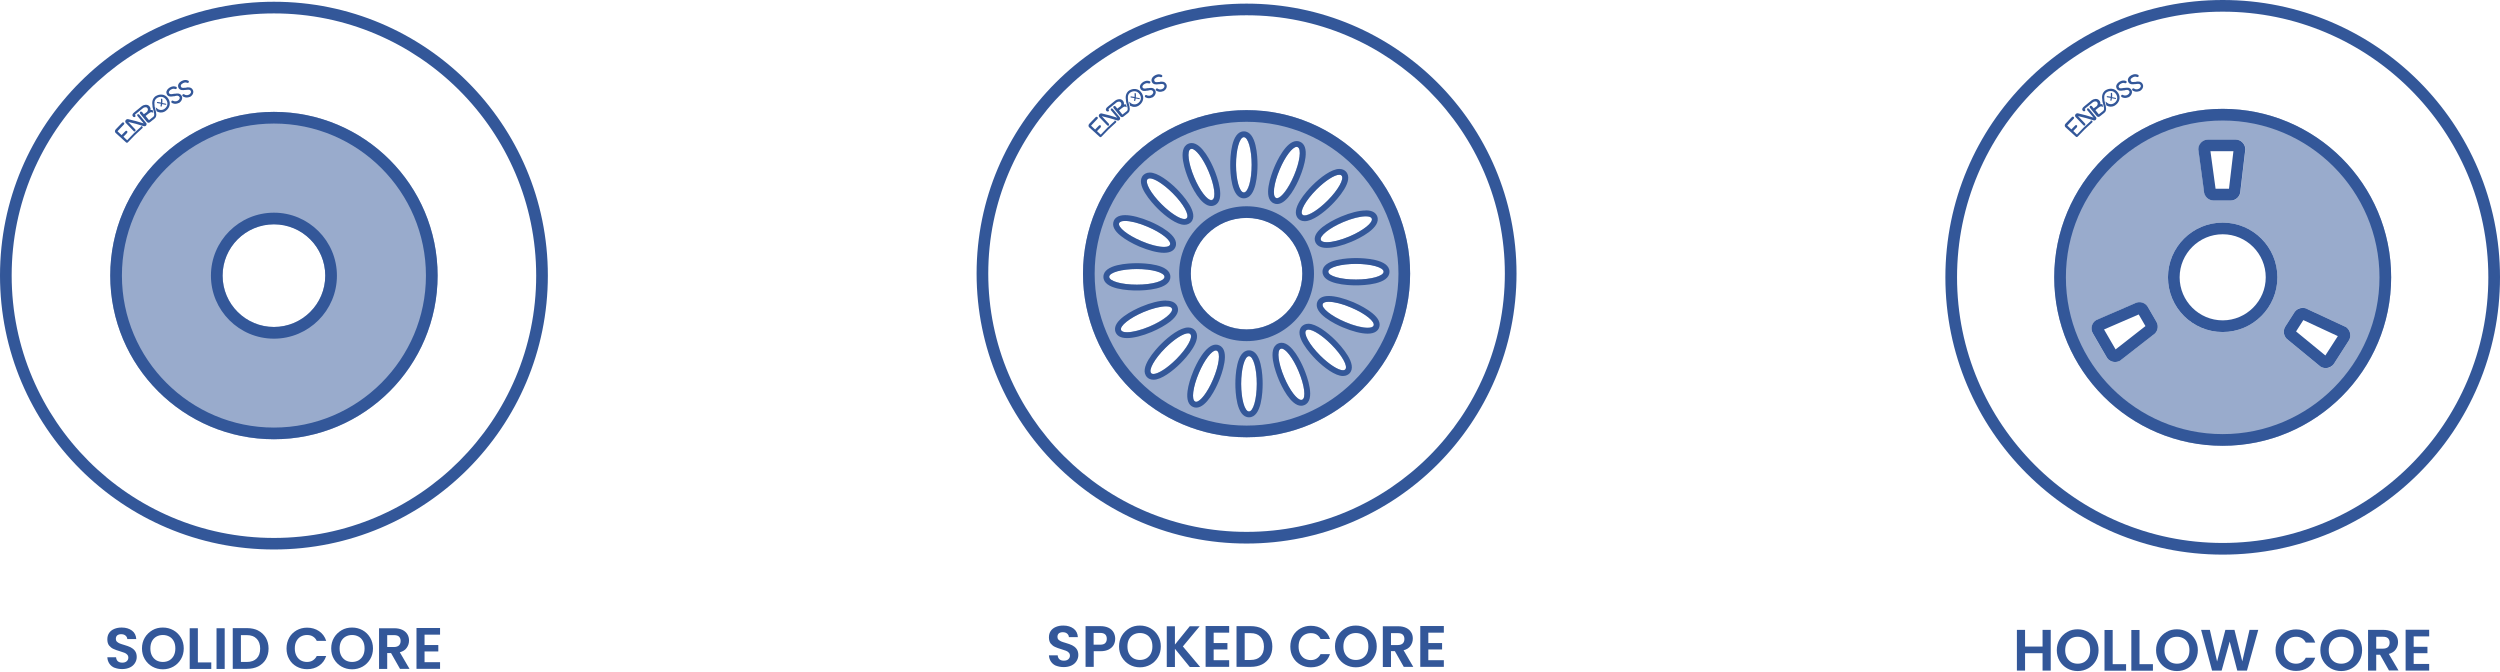
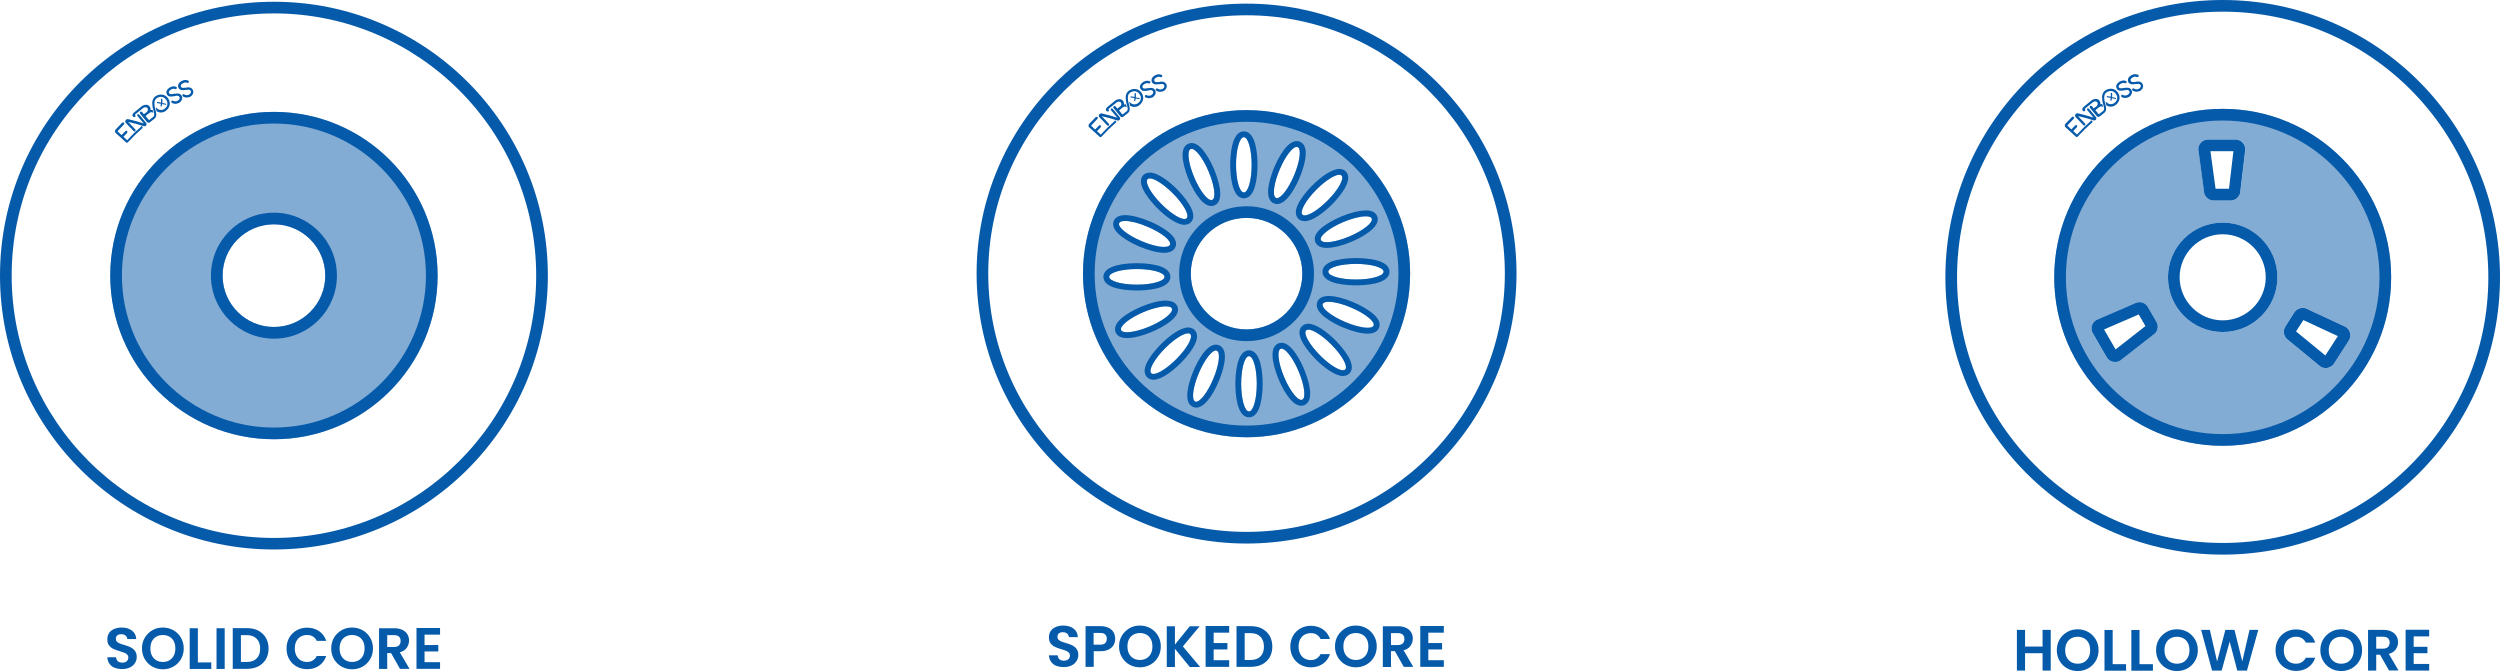
<svg xmlns="http://www.w3.org/2000/svg" viewBox="0 0 214.29 57.52">
  <defs>
-     <style>.d{opacity:.5;}.e{fill:#335799;}</style>
+     <style>.d{opacity:.5;}.e{fill:#065AAA;}</style>
  </defs>
  <g id="a" />
  <g id="b">
    <g id="c">
      <g>
        <g>
          <g>
            <path class="e" d="M106.85,1.31c12.21,0,22.14,9.93,22.14,22.14s-9.93,22.14-22.14,22.14-22.14-9.93-22.14-22.14S94.64,1.31,106.85,1.31m0-1c-12.78,0-23.14,10.36-23.14,23.14s10.36,23.14,23.14,23.14,23.14-10.36,23.14-23.14S119.64,.31,106.85,.31h0Z" />
            <g>
              <path class="e" d="M106.85,10.44c7.18,0,13.02,5.84,13.02,13.02s-5.84,13.02-13.02,13.02-13.02-5.84-13.02-13.02,5.84-13.02,13.02-13.02m0-1c-7.74,0-14.02,6.28-14.02,14.02s6.28,14.02,14.02,14.02,14.02-6.28,14.02-14.02-6.28-14.02-14.02-14.02h0Z" />
              <g class="d">
                <path class="e" d="M106.85,9.44c-7.74,0-14.02,6.28-14.02,14.02s6.28,14.02,14.02,14.02,14.02-6.28,14.02-14.02-6.28-14.02-14.02-14.02Zm10.73,9.29c.14,.34-.72,1.03-1.92,1.54-1.21,.51-2.3,.65-2.44,.31-.14-.34,.72-1.03,1.92-1.54s2.3-.65,2.44-.31Zm-4.74-2.49c.93-.93,1.89-1.46,2.15-1.2s-.28,1.23-1.2,2.15c-.93,.93-1.89,1.46-2.15,1.2-.26-.26,.28-1.22,1.2-2.15Zm-1.21,7.21c0,2.64-2.14,4.78-4.78,4.78s-4.78-2.14-4.78-4.78,2.14-4.78,4.78-4.78,4.78,2.14,4.78,4.78Zm-1.95-8.93c.51-1.21,1.2-2.06,1.54-1.92,.34,.14,.2,1.24-.31,2.44s-1.2,2.06-1.54,1.92c-.34-.14-.2-1.24,.31-2.44Zm-3.07-2.77c.37,0,.67,1.06,.67,2.37s-.3,2.37-.67,2.37-.67-1.06-.67-2.37,.3-2.37,.67-2.37Zm-4.56,1.01c.34-.14,1.03,.72,1.54,1.92s.65,2.3,.31,2.44c-.34,.14-1.03-.72-1.54-1.92-.51-1.21-.65-2.3-.31-2.44Zm-3.69,2.59c.26-.26,1.22,.28,2.15,1.2s1.46,1.89,1.2,2.15-1.22-.28-2.15-1.2-1.46-1.89-1.2-2.15Zm-2.44,3.77c.14-.34,1.24-.2,2.44,.31,1.21,.51,2.06,1.2,1.92,1.54-.14,.34-1.24,.2-2.44-.31-1.21-.51-2.06-1.2-1.92-1.54Zm-.85,4.61c0-.37,1.06-.67,2.37-.67s2.37,.3,2.37,.67-1.06,.67-2.37,.67-2.37-.3-2.37-.67Zm1.01,4.56c-.14-.34,.72-1.03,1.92-1.54,1.21-.51,2.3-.65,2.44-.31s-.72,1.03-1.92,1.54c-1.21,.51-2.3,.65-2.44,.31Zm4.74,2.49c-.93,.93-1.89,1.46-2.15,1.2s.28-1.23,1.2-2.15,1.89-1.46,2.15-1.2-.28,1.22-1.2,2.15Zm3.16,1.72c-.51,1.21-1.2,2.06-1.54,1.92-.34-.14-.2-1.24,.31-2.44s1.2-2.06,1.54-1.92c.34,.14,.2,1.24-.31,2.44Zm3.07,2.77c-.37,0-.67-1.06-.67-2.37s.3-2.37,.67-2.37,.67,1.06,.67,2.37-.3,2.37-.67,2.37Zm4.56-1.01c-.34,.14-1.03-.72-1.54-1.92-.51-1.21-.65-2.3-.3-2.44,.34-.14,1.03,.72,1.54,1.92,.51,1.21,.65,2.3,.31,2.44Zm3.69-2.59c-.26,.26-1.23-.28-2.15-1.2-.93-.93-1.46-1.89-1.2-2.15s1.23,.28,2.15,1.2c.93,.93,1.46,1.89,1.2,2.15Zm2.44-3.77c-.14,.34-1.24,.2-2.44-.31s-2.06-1.2-1.92-1.54c.14-.34,1.24-.2,2.44,.31s2.06,1.2,1.92,1.54Zm-1.52-3.94c-1.31,0-2.37-.3-2.37-.67s1.06-.67,2.37-.67,2.37,.3,2.37,.67-1.06,.67-2.37,.67Z" />
              </g>
              <path class="e" d="M106.85,18.68c2.64,0,4.78,2.14,4.78,4.78s-2.14,4.78-4.78,4.78-4.78-2.14-4.78-4.78,2.14-4.78,4.78-4.78m0-1c-3.19,0-5.78,2.59-5.78,5.78s2.59,5.78,5.78,5.78,5.78-2.59,5.78-5.78-2.59-5.78-5.78-5.78h0Z" />
              <g>
                <path class="e" d="M106.62,11.76c.37,0,.67,1.06,.67,2.37s-.3,2.37-.67,2.37-.67-1.06-.67-2.37,.3-2.37,.67-2.37m0-.5c-1.09,0-1.17,2.2-1.17,2.87s.08,2.87,1.17,2.87,1.17-2.2,1.17-2.87-.08-2.87-1.17-2.87h0Z" />
                <path class="e" d="M97.45,23.06c1.31,0,2.37,.3,2.37,.67s-1.06,.67-2.37,.67-2.37-.3-2.37-.67,1.06-.67,2.37-.67m0-.5c-.67,0-2.87,.08-2.87,1.17s2.2,1.17,2.87,1.17,2.87-.08,2.87-1.17-2.2-1.17-2.87-1.17h0Z" />
                <path class="e" d="M116.23,22.62c1.31,0,2.37,.3,2.37,.67s-1.06,.67-2.37,.67-2.37-.3-2.37-.67,1.06-.67,2.37-.67m0-.5c-.67,0-2.87,.08-2.87,1.17s2.2,1.17,2.87,1.17,2.87-.08,2.87-1.17-2.2-1.17-2.87-1.17h0Z" />
                <path class="e" d="M107.06,30.53c.37,0,.67,1.06,.67,2.37s-.3,2.37-.67,2.37-.67-1.06-.67-2.37,.3-2.37,.67-2.37m0-.5c-1.09,0-1.17,2.2-1.17,2.87s.08,2.87,1.17,2.87,1.17-2.2,1.17-2.87-.08-2.87-1.17-2.87h0Z" />
                <path class="e" d="M109.85,29.88c.36,0,.99,.82,1.46,1.94,.51,1.21,.65,2.3,.31,2.44-.03,.01-.05,.02-.08,.02-.36,0-.99-.82-1.46-1.94-.51-1.21-.65-2.3-.31-2.44,.03-.01,.05-.02,.08-.02m0-.5c-.1,0-.19,.02-.28,.06-1,.42-.22,2.48,.04,3.1,.22,.53,1.02,2.24,1.92,2.24,.1,0,.19-.02,.28-.06,1-.42,.22-2.48-.04-3.1-.22-.53-1.02-2.24-1.92-2.24h0Z" />
                <path class="e" d="M117.07,18.54c.27,0,.46,.06,.51,.19,.14,.34-.72,1.03-1.92,1.54-.76,.32-1.47,.49-1.93,.49-.27,0-.46-.06-.51-.19-.14-.34,.72-1.03,1.92-1.54,.76-.32,1.47-.49,1.93-.49m0-.5c-.55,0-1.33,.19-2.13,.53-.62,.26-1.19,.59-1.59,.9-.57,.46-.77,.89-.6,1.29,.1,.22,.34,.49,.97,.49,.55,0,1.33-.19,2.13-.53,.62-.26,2.61-1.2,2.19-2.2-.1-.23-.34-.49-.97-.49h0Z" />
                <path class="e" d="M99.95,26.26c.27,0,.46,.06,.51,.19,.14,.34-.72,1.03-1.92,1.54-.76,.32-1.47,.49-1.93,.49-.27,0-.46-.06-.51-.19-.14-.34,.72-1.03,1.92-1.54,.76-.32,1.47-.49,1.93-.49m0-.5c-.55,0-1.33,.19-2.13,.53-.62,.26-2.61,1.2-2.19,2.2,.1,.23,.34,.49,.97,.49,.55,0,1.33-.19,2.13-.53,.62-.26,1.19-.59,1.59-.9,.57-.46,.77-.89,.6-1.29-.1-.22-.34-.49-.97-.49h0Z" />
                <path class="e" d="M102.14,12.76c.36,0,.99,.82,1.46,1.94,.51,1.21,.65,2.3,.31,2.44-.03,.01-.05,.02-.08,.02-.36,0-.99-.82-1.46-1.94-.51-1.21-.65-2.3-.31-2.44,.03-.01,.05-.02,.08-.02m0-.5c-.1,0-.19,.02-.28,.06-1,.42-.22,2.48,.04,3.1,.22,.53,1.02,2.24,1.92,2.24,.1,0,.19-.02,.28-.06,1-.42,.22-2.48-.04-3.1-.22-.53-1.02-2.24-1.92-2.24h0Z" />
                <path class="e" d="M113.89,25.87c.46,0,1.18,.17,1.93,.5,1.21,.51,2.06,1.2,1.92,1.54-.05,.13-.24,.19-.51,.19-.46,0-1.18-.17-1.93-.5-1.21-.51-2.06-1.2-1.92-1.54,.05-.13,.24-.19,.51-.19m0-.5c-.63,0-.88,.27-.97,.49-.42,1,1.56,1.94,2.18,2.2,.8,.34,1.58,.54,2.13,.54,.63,0,.88-.27,.97-.49,.17-.4-.03-.84-.6-1.29-.4-.32-.96-.64-1.58-.91-.8-.34-1.58-.54-2.13-.54h0Z" />
                <path class="e" d="M111.15,12.59s.06,0,.08,.02c.34,.14,.2,1.24-.31,2.44-.47,1.12-1.1,1.94-1.46,1.94-.03,0-.06,0-.08-.02-.34-.14-.2-1.24,.31-2.44,.47-1.12,1.1-1.94,1.46-1.94m0-.5c-.9,0-1.7,1.71-1.92,2.24-.26,.62-1.04,2.68-.04,3.1,.09,.04,.18,.06,.28,.06,.9,0,1.7-1.71,1.92-2.24,.26-.62,.45-1.25,.51-1.75,.09-.72-.07-1.18-.47-1.35-.09-.04-.18-.06-.28-.06h0Z" />
                <path class="e" d="M104.22,30.04s.06,0,.08,.02c.34,.14,.2,1.24-.31,2.44-.47,1.12-1.1,1.94-1.46,1.94-.03,0-.06,0-.08-.02-.34-.14-.2-1.24,.31-2.44,.47-1.12,1.1-1.94,1.46-1.94m0-.5c-.9,0-1.7,1.71-1.92,2.24-.26,.62-.45,1.25-.51,1.75-.09,.72,.07,1.18,.47,1.35,.09,.04,.18,.06,.28,.06,.9,0,1.7-1.71,1.92-2.24,.26-.62,1.04-2.68,.04-3.1-.09-.04-.18-.06-.28-.06h0Z" />
                <path class="e" d="M114.8,14.98c.08,0,.15,.02,.19,.07,.26,.26-.28,1.23-1.2,2.15-.77,.77-1.56,1.27-1.96,1.27-.08,0-.15-.02-.19-.07-.26-.26,.28-1.23,1.2-2.15,.77-.77,1.56-1.27,1.96-1.27m0-.5c-.66,0-1.63,.73-2.31,1.41-.48,.48-1.97,2.09-1.2,2.86,.1,.1,.27,.21,.55,.21,.66,0,1.63-.73,2.31-1.41,.48-.48,1.97-2.09,1.2-2.86-.1-.1-.27-.21-.55-.21h0Z" />
                <path class="e" d="M98.56,15.29c.4,0,1.19,.5,1.96,1.27,.93,.93,1.46,1.89,1.2,2.15-.04,.04-.11,.07-.19,.07-.4,0-1.19-.5-1.96-1.27-.93-.93-1.46-1.89-1.2-2.15,.04-.04,.11-.07,.19-.07m0-.5c-.28,0-.45,.12-.55,.21-.77,.77,.73,2.38,1.2,2.86,.68,.68,1.65,1.41,2.31,1.41,.28,0,.45-.12,.55-.21,.77-.77-.73-2.38-1.2-2.86-.68-.68-1.65-1.41-2.31-1.41h0Z" />
                <path class="e" d="M112.15,28.25c.4,0,1.19,.5,1.96,1.27,.93,.93,1.46,1.89,1.2,2.15-.04,.04-.11,.07-.19,.07-.4,0-1.19-.5-1.96-1.27-.93-.93-1.46-1.89-1.2-2.15,.04-.04,.11-.07,.19-.07m0-.5c-.28,0-.45,.12-.55,.21-.77,.77,.73,2.38,1.2,2.86,.68,.68,1.65,1.41,2.31,1.41,.28,0,.45-.12,.55-.21,.77-.77-.73-2.38-1.2-2.86-.68-.68-1.65-1.41-2.31-1.41h0Z" />
                <path class="e" d="M101.84,28.57c.08,0,.15,.02,.19,.07,.26,.26-.28,1.23-1.2,2.15-.77,.77-1.56,1.27-1.96,1.27-.08,0-.15-.02-.19-.07-.26-.26,.28-1.23,1.2-2.15,.77-.77,1.56-1.27,1.96-1.27m0-.5c-.66,0-1.63,.73-2.31,1.41-.48,.48-1.97,2.09-1.2,2.86,.1,.1,.27,.21,.55,.21,.66,0,1.63-.73,2.31-1.41,.48-.48,1.97-2.09,1.2-2.86-.1-.1-.27-.21-.55-.21h0Z" />
                <path class="e" d="M96.44,18.94c.46,0,1.18,.17,1.93,.5,1.21,.51,2.06,1.2,1.92,1.54-.05,.13-.24,.19-.51,.19-.46,0-1.18-.17-1.93-.5-1.21-.51-2.06-1.2-1.92-1.54,.05-.13,.24-.19,.51-.19m0-.5c-.63,0-.88,.27-.97,.49-.17,.4,.03,.84,.6,1.29,.4,.32,.96,.64,1.58,.91,.8,.34,1.58,.54,2.13,.54,.63,0,.88-.27,.97-.49,.42-1-1.56-1.94-2.18-2.2-.8-.34-1.58-.54-2.13-.54h0Z" />
              </g>
            </g>
          </g>
          <g>
            <path class="e" d="M90.55,57.08c-.2-.08-.35-.2-.46-.36-.11-.16-.17-.34-.18-.55h.75c.01,.14,.06,.26,.15,.34,.09,.08,.22,.12,.38,.12s.29-.04,.38-.12c.09-.08,.14-.18,.14-.31,0-.1-.03-.19-.1-.26-.06-.07-.14-.12-.24-.16-.1-.04-.23-.08-.39-.13-.23-.07-.41-.13-.55-.2-.14-.06-.26-.16-.37-.29-.1-.13-.15-.31-.15-.53,0-.21,.05-.39,.15-.54s.25-.27,.44-.35c.19-.08,.4-.12,.64-.12,.36,0,.65,.09,.88,.26,.23,.17,.35,.42,.37,.73h-.77c0-.12-.06-.22-.15-.3-.09-.08-.22-.12-.38-.12-.14,0-.25,.04-.33,.1-.08,.07-.12,.17-.12,.31,0,.09,.03,.17,.09,.23s.14,.11,.23,.15c.09,.04,.22,.08,.39,.13,.23,.07,.41,.13,.55,.2,.14,.07,.27,.17,.37,.3,.1,.13,.16,.31,.16,.53,0,.19-.05,.36-.15,.52s-.24,.29-.43,.38c-.19,.09-.41,.14-.67,.14-.24,0-.46-.04-.66-.12Z" />
            <path class="e" d="M95.46,55.28c-.09,.16-.23,.29-.42,.39-.19,.1-.43,.15-.71,.15h-.58v1.34h-.7v-3.49h1.28c.27,0,.5,.05,.69,.14,.19,.09,.33,.22,.43,.39,.09,.16,.14,.35,.14,.55,0,.19-.04,.36-.13,.53Zm-.73-.15c.09-.09,.14-.21,.14-.37,0-.34-.19-.51-.57-.51h-.56v1.01h.56c.19,0,.34-.04,.43-.13Z" />
            <path class="e" d="M96.81,56.97c-.27-.15-.49-.37-.65-.64-.16-.27-.24-.58-.24-.92s.08-.65,.24-.92,.38-.48,.65-.64,.57-.23,.9-.23,.63,.08,.9,.23c.27,.15,.49,.37,.65,.64,.16,.27,.24,.58,.24,.92s-.08,.65-.24,.92c-.16,.27-.37,.48-.65,.64-.27,.15-.57,.23-.9,.23s-.63-.08-.9-.23Zm1.46-.54c.16-.1,.29-.23,.38-.41,.09-.18,.13-.38,.13-.61s-.04-.44-.13-.61c-.09-.17-.21-.31-.38-.4-.16-.09-.35-.14-.56-.14s-.4,.05-.56,.14c-.16,.09-.29,.23-.38,.4-.09,.18-.13,.38-.13,.61s.04,.44,.13,.61c.09,.18,.22,.31,.38,.41,.16,.09,.35,.14,.56,.14s.4-.05,.56-.14Z" />
            <path class="e" d="M101.98,57.17l-1.27-1.56v1.56h-.7v-3.49h.7v1.57l1.27-1.57h.85l-1.44,1.73,1.48,1.76h-.89Z" />
            <path class="e" d="M104.03,54.24v.88h1.18v.55h-1.18v.92h1.33v.57h-2.02v-3.5h2.02v.57h-1.33Z" />
            <path class="e" d="M108.18,53.89c.28,.14,.49,.35,.65,.61,.15,.27,.23,.57,.23,.92s-.08,.66-.23,.92c-.15,.26-.37,.46-.65,.61-.28,.14-.6,.21-.97,.21h-1.22v-3.49h1.22c.37,0,.69,.07,.97,.21Zm-.14,2.38c.2-.2,.3-.48,.3-.84s-.1-.65-.3-.85c-.2-.21-.48-.31-.85-.31h-.5v2.3h.5c.37,0,.65-.1,.85-.3Z" />
            <path class="e" d="M110.83,54.5c.15-.27,.37-.48,.63-.63,.27-.15,.57-.23,.9-.23,.39,0,.73,.1,1.03,.3,.29,.2,.5,.48,.61,.83h-.81c-.08-.17-.19-.29-.34-.38s-.31-.12-.5-.12c-.2,0-.38,.05-.54,.14s-.28,.23-.37,.4c-.09,.17-.13,.38-.13,.61s.04,.43,.13,.61,.21,.31,.37,.41c.16,.09,.34,.14,.54,.14,.19,0,.36-.04,.5-.13s.26-.21,.34-.38h.81c-.12,.36-.32,.63-.61,.83-.29,.2-.63,.3-1.03,.3-.33,0-.63-.08-.9-.23-.27-.15-.48-.36-.63-.63-.16-.27-.23-.58-.23-.92s.08-.65,.23-.92Z" />
            <path class="e" d="M115.32,56.97c-.27-.15-.49-.37-.65-.64-.16-.27-.24-.58-.24-.92s.08-.65,.24-.92,.38-.48,.65-.64,.57-.23,.9-.23,.63,.08,.9,.23c.27,.15,.49,.37,.65,.64,.16,.27,.24,.58,.24,.92s-.08,.65-.24,.92c-.16,.27-.37,.48-.65,.64-.27,.15-.57,.23-.9,.23s-.63-.08-.9-.23Zm1.46-.54c.16-.1,.29-.23,.38-.41,.09-.18,.13-.38,.13-.61s-.04-.44-.13-.61c-.09-.17-.21-.31-.38-.4-.16-.09-.35-.14-.56-.14s-.4,.05-.56,.14c-.16,.09-.29,.23-.38,.4-.09,.18-.13,.38-.13,.61s.04,.44,.13,.61c.09,.18,.22,.31,.38,.41,.16,.09,.35,.14,.56,.14s.4-.05,.56-.14Z" />
            <path class="e" d="M120.33,57.17l-.77-1.36h-.33v1.36h-.7v-3.49h1.31c.27,0,.5,.05,.69,.14,.19,.09,.33,.22,.43,.38,.1,.16,.14,.34,.14,.54,0,.23-.07,.44-.2,.62-.13,.19-.33,.31-.59,.38l.83,1.42h-.81Zm-1.1-1.88h.58c.19,0,.33-.05,.43-.14,.09-.09,.14-.22,.14-.38s-.05-.28-.14-.37c-.09-.09-.24-.13-.43-.13h-.58v1.03Z" />
            <path class="e" d="M122.43,54.24v.88h1.18v.55h-1.18v.92h1.33v.57h-2.02v-3.5h2.02v.57h-1.33Z" />
          </g>
        </g>
        <g>
          <g>
            <g class="d">
              <path class="e" d="M23.48,9.59c-7.75,0-14.03,6.28-14.03,14.03s6.28,14.03,14.03,14.03,14.03-6.28,14.03-14.03-6.28-14.03-14.03-14.03Zm0,18.43c-2.43,0-4.4-1.97-4.4-4.4s1.97-4.4,4.4-4.4,4.4,1.97,4.4,4.4-1.97,4.4-4.4,4.4Z" />
            </g>
            <path class="e" d="M23.48,1.15c12.39,0,22.48,10.08,22.48,22.48s-10.08,22.48-22.48,22.48S1,36.02,1,23.62,11.08,1.15,23.48,1.15m0-1C10.51,.15,0,10.66,0,23.62s10.51,23.48,23.48,23.48,23.48-10.51,23.48-23.48S36.45,.15,23.48,.15h0Z" />
            <path class="e" d="M23.48,10.59c7.19,0,13.03,5.85,13.03,13.03s-5.85,13.03-13.03,13.03-13.03-5.85-13.03-13.03,5.85-13.03,13.03-13.03m0-1c-7.75,0-14.03,6.28-14.03,14.03s6.28,14.03,14.03,14.03,14.03-6.28,14.03-14.03-6.28-14.03-14.03-14.03h0Z" />
            <path class="e" d="M23.48,19.23c2.43,0,4.4,1.97,4.4,4.4s-1.97,4.4-4.4,4.4-4.4-1.97-4.4-4.4,1.97-4.4,4.4-4.4m0-1c-2.98,0-5.4,2.42-5.4,5.4s2.42,5.4,5.4,5.4,5.4-2.42,5.4-5.4-2.42-5.4-5.4-5.4h0Z" />
          </g>
          <g>
            <path class="e" d="M9.84,57.25c-.2-.08-.35-.2-.46-.36-.11-.16-.17-.34-.18-.55h.75c.01,.14,.06,.26,.15,.34,.09,.08,.22,.12,.38,.12s.29-.04,.38-.12c.09-.08,.14-.18,.14-.31,0-.1-.03-.19-.1-.26-.06-.07-.14-.12-.24-.16-.1-.04-.23-.08-.39-.13-.23-.07-.41-.13-.55-.2-.14-.06-.26-.16-.37-.29-.1-.13-.15-.31-.15-.53,0-.21,.05-.39,.15-.54s.25-.27,.44-.35c.19-.08,.4-.12,.64-.12,.36,0,.65,.09,.88,.26,.23,.17,.35,.42,.37,.73h-.77c0-.12-.06-.22-.15-.3-.09-.08-.22-.12-.38-.12-.14,0-.25,.04-.33,.1-.08,.07-.12,.17-.12,.31,0,.09,.03,.17,.09,.23s.14,.11,.23,.15c.09,.04,.22,.08,.39,.13,.23,.07,.41,.13,.55,.2,.14,.07,.27,.17,.37,.3,.1,.13,.16,.31,.16,.53,0,.19-.05,.36-.15,.52s-.24,.29-.43,.38c-.19,.09-.41,.14-.67,.14-.24,0-.46-.04-.66-.12Z" />
            <path class="e" d="M13.06,57.14c-.27-.15-.49-.37-.65-.64-.16-.27-.24-.58-.24-.92s.08-.65,.24-.92,.38-.48,.65-.64,.57-.23,.9-.23,.63,.08,.9,.23c.27,.15,.49,.37,.65,.64,.16,.27,.24,.58,.24,.92s-.08,.65-.24,.92c-.16,.27-.37,.48-.65,.64-.27,.15-.57,.23-.9,.23s-.63-.08-.9-.23Zm1.46-.54c.16-.1,.29-.23,.38-.41,.09-.18,.13-.38,.13-.61s-.04-.44-.13-.61c-.09-.17-.21-.31-.38-.4-.16-.09-.35-.14-.56-.14s-.4,.05-.56,.14c-.16,.09-.29,.23-.38,.4-.09,.18-.13,.38-.13,.61s.04,.44,.13,.61c.09,.18,.22,.31,.38,.41,.16,.09,.35,.14,.56,.14s.4-.05,.56-.14Z" />
            <path class="e" d="M16.96,56.78h1.15v.56h-1.85v-3.49h.7v2.93Z" />
            <path class="e" d="M19.26,53.85v3.49h-.7v-3.49h.7Z" />
            <path class="e" d="M22.14,54.06c.28,.14,.49,.35,.65,.61,.15,.27,.23,.57,.23,.92s-.08,.66-.23,.92c-.15,.26-.37,.46-.65,.61-.28,.14-.6,.21-.97,.21h-1.22v-3.49h1.22c.37,0,.69,.07,.97,.21Zm-.14,2.38c.2-.2,.3-.48,.3-.84s-.1-.65-.3-.85c-.2-.21-.48-.31-.85-.31h-.5v2.3h.5c.37,0,.65-.1,.85-.3Z" />
            <path class="e" d="M24.79,54.66c.15-.27,.37-.48,.63-.63,.27-.15,.57-.23,.9-.23,.39,0,.73,.1,1.03,.3,.29,.2,.5,.48,.61,.83h-.81c-.08-.17-.19-.29-.34-.38s-.31-.12-.5-.12c-.2,0-.38,.05-.54,.14s-.28,.23-.37,.4c-.09,.17-.13,.38-.13,.61s.04,.43,.13,.61,.21,.31,.37,.41c.16,.09,.34,.14,.54,.14,.19,0,.36-.04,.5-.13s.26-.21,.34-.38h.81c-.12,.36-.32,.63-.61,.83-.29,.2-.63,.3-1.03,.3-.33,0-.63-.08-.9-.23-.27-.15-.48-.36-.63-.63-.16-.27-.23-.58-.23-.92s.08-.65,.23-.92Z" />
            <path class="e" d="M29.28,57.14c-.27-.15-.49-.37-.65-.64-.16-.27-.24-.58-.24-.92s.08-.65,.24-.92,.38-.48,.65-.64,.57-.23,.9-.23,.63,.08,.9,.23c.27,.15,.49,.37,.65,.64,.16,.27,.24,.58,.24,.92s-.08,.65-.24,.92c-.16,.27-.37,.48-.65,.64-.27,.15-.57,.23-.9,.23s-.63-.08-.9-.23Zm1.46-.54c.16-.1,.29-.23,.38-.41,.09-.18,.13-.38,.13-.61s-.04-.44-.13-.61c-.09-.17-.21-.31-.38-.4-.16-.09-.35-.14-.56-.14s-.4,.05-.56,.14c-.16,.09-.29,.23-.38,.4-.09,.18-.13,.38-.13,.61s.04,.44,.13,.61c.09,.18,.22,.31,.38,.41,.16,.09,.35,.14,.56,.14s.4-.05,.56-.14Z" />
            <path class="e" d="M34.29,57.34l-.77-1.36h-.33v1.36h-.7v-3.49h1.31c.27,0,.5,.05,.69,.14,.19,.09,.33,.22,.43,.38,.1,.16,.14,.34,.14,.54,0,.23-.07,.44-.2,.62-.13,.19-.33,.31-.59,.38l.83,1.42h-.81Zm-1.1-1.88h.58c.19,0,.33-.05,.43-.14,.09-.09,.14-.22,.14-.38s-.05-.28-.14-.37c-.09-.09-.24-.13-.43-.13h-.58v1.03Z" />
            <path class="e" d="M36.39,54.41v.88h1.18v.55h-1.18v.92h1.33v.57h-2.02v-3.5h2.02v.57h-1.33Z" />
          </g>
        </g>
        <g>
          <g>
            <g class="d">
              <path class="e" d="M190.52,9.33c-7.98,0-14.44,6.47-14.44,14.44s6.47,14.44,14.44,14.44,14.44-6.47,14.44-14.44-6.47-14.44-14.44-14.44Zm-1.25,2.63h2.36c.46,0,.84,.38,.84,.84l-.42,3.55c0,.46-.38,.84-.84,.84h-1.45c-.46,0-.84-.38-.84-.84l-.48-3.55c0-.46,.38-.84,.84-.84Zm-4.74,16.76l-2.82,2.2c-.4,.23-.91,.09-1.14-.3l-1.18-2.04c-.23-.4-.09-.91,.3-1.14l3.28-1.42c.4-.23,.91-.09,1.14,.3l.73,1.26c.23,.4,.09,.91-.3,1.14Zm5.99-.26c-2.59,0-4.69-2.1-4.69-4.69s2.1-4.69,4.69-4.69,4.69,2.1,4.69,4.69-2.1,4.69-4.69,4.69Zm9.54,2.71c-.25,.39-.77,.5-1.16,.25l-2.76-2.27c-.39-.25-.5-.77-.25-1.16l.78-1.22c.25-.39,.77-.5,1.16-.25l3.25,1.51c.39,.25,.5,.77,.25,1.16l-1.27,1.98Z" />
            </g>
            <path class="e" d="M190.52,1c12.56,0,22.77,10.21,22.77,22.77s-10.21,22.77-22.77,22.77-22.77-10.21-22.77-22.77S177.97,1,190.52,1m0-1c-13.13,0-23.77,10.64-23.77,23.77s10.64,23.77,23.77,23.77,23.77-10.64,23.77-23.77S203.65,0,190.52,0h0Z" />
            <path class="e" d="M190.52,10.33c7.41,0,13.44,6.03,13.44,13.44s-6.03,13.44-13.44,13.44-13.44-6.03-13.44-13.44,6.03-13.44,13.44-13.44m0-1c-7.98,0-14.44,6.47-14.44,14.44s6.47,14.44,14.44,14.44,14.44-6.47,14.44-14.44-6.47-14.44-14.44-14.44h0Z" />
            <path class="e" d="M190.52,20.08c2.04,0,3.69,1.66,3.69,3.69s-1.66,3.69-3.69,3.69-3.69-1.66-3.69-3.69,1.66-3.69,3.69-3.69m0-1c-2.59,0-4.69,2.1-4.69,4.69s2.1,4.69,4.69,4.69,4.69-2.1,4.69-4.69-2.1-4.69-4.69-4.69h0Z" />
            <g>
              <path class="e" d="M191.44,12.96l-.38,3.22h-1.15l-.44-3.22h1.97m.19-1h-2.36c-.46,0-.84,.38-.84,.84l.48,3.55c0,.46,.38,.84,.84,.84h1.45c.46,0,.84-.38,.84-.84l.42-3.55c0-.46-.38-.84-.84-.84h0Z" />
              <path class="e" d="M183.32,26.95l.58,1-2.56,2-.99-1.71,2.98-1.29m.06-1.05c-.14,0-.29,.04-.42,.11l-3.28,1.42c-.4,.23-.53,.75-.3,1.14l1.18,2.04c.15,.27,.44,.42,.73,.42,.14,0,.29-.04,.42-.11l2.82-2.2c.4-.23,.53-.75,.3-1.14l-.73-1.26c-.15-.27-.44-.42-.73-.42h0Z" />
              <path class="e" d="M197.44,27.44l2.95,1.37-1.07,1.66-2.51-2.06,.62-.97m-.05-1.05c-.28,0-.55,.14-.71,.38l-.78,1.22c-.25,.39-.13,.91,.25,1.16l2.76,2.27c.14,.09,.3,.13,.45,.13,.28,0,.55-.14,.71-.38l1.27-1.98c.25-.39,.13-.91-.25-1.16l-3.25-1.51c-.14-.09-.3-.13-.45-.13h0Z" />
            </g>
          </g>
          <g>
            <path class="e" d="M175.78,53.99v3.49h-.7v-1.49h-1.5v1.49h-.7v-3.49h.7v1.43h1.5v-1.43h.7Z" />
            <path class="e" d="M177.19,57.29c-.27-.15-.49-.37-.65-.64-.16-.27-.24-.58-.24-.92s.08-.65,.24-.92,.38-.48,.65-.64,.57-.23,.9-.23,.63,.08,.9,.23c.27,.15,.49,.37,.65,.64,.16,.27,.24,.58,.24,.92s-.08,.65-.24,.92c-.16,.27-.37,.48-.65,.64-.27,.15-.57,.23-.9,.23s-.63-.08-.9-.23Zm1.46-.54c.16-.1,.29-.23,.38-.41,.09-.18,.13-.38,.13-.61s-.04-.44-.13-.61c-.09-.17-.21-.31-.38-.4-.16-.09-.35-.14-.56-.14s-.4,.05-.56,.14c-.16,.09-.29,.23-.38,.4-.09,.18-.13,.38-.13,.61s.04,.44,.13,.61c.09,.18,.22,.31,.38,.41,.16,.09,.35,.14,.56,.14s.4-.05,.56-.14Z" />
            <path class="e" d="M181.09,56.93h1.15v.56h-1.85v-3.49h.7v2.93Z" />
            <path class="e" d="M183.39,56.93h1.15v.56h-1.85v-3.49h.7v2.93Z" />
            <path class="e" d="M185.7,57.29c-.27-.15-.49-.37-.65-.64-.16-.27-.24-.58-.24-.92s.08-.65,.24-.92,.38-.48,.65-.64,.57-.23,.9-.23,.63,.08,.9,.23c.27,.15,.49,.37,.65,.64,.16,.27,.24,.58,.24,.92s-.08,.65-.24,.92c-.16,.27-.37,.48-.65,.64-.27,.15-.57,.23-.9,.23s-.63-.08-.9-.23Zm1.46-.54c.16-.1,.29-.23,.38-.41,.09-.18,.13-.38,.13-.61s-.04-.44-.13-.61c-.09-.17-.21-.31-.38-.4-.16-.09-.35-.14-.56-.14s-.4,.05-.56,.14c-.16,.09-.29,.23-.38,.4-.09,.18-.13,.38-.13,.61s.04,.44,.13,.61c.09,.18,.22,.31,.38,.41,.16,.09,.35,.14,.56,.14s.4-.05,.56-.14Z" />
            <path class="e" d="M193.57,53.99l-.97,3.49h-.83l-.65-2.49-.69,2.49h-.82l-.94-3.49h.75l.62,2.71,.71-2.71h.78l.67,2.7,.62-2.7h.75Z" />
            <path class="e" d="M195.28,54.81c.15-.27,.37-.48,.63-.63,.27-.15,.57-.23,.9-.23,.39,0,.73,.1,1.03,.3,.29,.2,.5,.48,.61,.83h-.81c-.08-.17-.19-.29-.34-.38s-.31-.12-.5-.12c-.2,0-.38,.05-.54,.14s-.28,.23-.37,.4c-.09,.17-.13,.38-.13,.61s.04,.43,.13,.61,.21,.31,.37,.41c.16,.09,.34,.14,.54,.14,.19,0,.36-.04,.5-.13s.26-.21,.34-.38h.81c-.12,.36-.32,.63-.61,.83-.29,.2-.63,.3-1.03,.3-.33,0-.63-.08-.9-.23-.27-.15-.48-.36-.63-.63-.16-.27-.23-.58-.23-.92s.08-.65,.23-.92Z" />
            <path class="e" d="M199.78,57.29c-.27-.15-.49-.37-.65-.64-.16-.27-.24-.58-.24-.92s.08-.65,.24-.92,.38-.48,.65-.64,.57-.23,.9-.23,.63,.08,.9,.23c.27,.15,.49,.37,.65,.64,.16,.27,.24,.58,.24,.92s-.08,.65-.24,.92c-.16,.27-.37,.48-.65,.64-.27,.15-.57,.23-.9,.23s-.63-.08-.9-.23Zm1.46-.54c.16-.1,.29-.23,.38-.41,.09-.18,.13-.38,.13-.61s-.04-.44-.13-.61c-.09-.17-.21-.31-.38-.4-.16-.09-.35-.14-.56-.14s-.4,.05-.56,.14c-.16,.09-.29,.23-.38,.4-.09,.18-.13,.38-.13,.61s.04,.44,.13,.61c.09,.18,.22,.31,.38,.41,.16,.09,.35,.14,.56,.14s.4-.05,.56-.14Z" />
            <path class="e" d="M204.78,57.48l-.77-1.36h-.33v1.36h-.7v-3.49h1.31c.27,0,.5,.05,.69,.14,.19,.09,.33,.22,.43,.38,.1,.16,.14,.34,.14,.54,0,.23-.07,.44-.2,.62-.13,.19-.33,.31-.59,.38l.83,1.42h-.81Zm-1.1-1.88h.58c.19,0,.33-.05,.43-.14,.09-.09,.14-.22,.14-.38s-.05-.28-.14-.37c-.09-.09-.24-.13-.43-.13h-.58v1.03Z" />
            <path class="e" d="M206.89,54.56v.88h1.18v.55h-1.18v.92h1.33v.57h-2.02v-3.5h2.02v.57h-1.33Z" />
          </g>
        </g>
        <g>
          <path class="e" d="M95.54,10.38c-.5,.44-.74,.67-1.19,1.16l-.32-.3c.13-.14,.19-.2,.32-.33h0s.04-.11,0-.15c-.04-.04-.1-.04-.15,0-.13,.13-.2,.2-.33,.34l-.34-.32s0-.01,0-.02c.21-.23,.32-.34,.54-.57,.04-.04,.05-.11,0-.15-.04-.04-.11-.04-.15,0-.22,.22-.33,.34-.55,.57-.09,.09-.09,.24,0,.31,.35,.32,.53,.49,.89,.81,.04,.04,.11,.03,.14,0,.48-.51,.73-.76,1.25-1.22,.04-.04,.05-.1,0-.14-.04-.04-.1-.05-.14,0Z" />
          <path class="e" d="M98.43,7.55s-.05,.01-.08,.01c-.02,0-.04,0-.06,.01-.15,.03-.28,.04-.34-.05-.03-.04-.04-.09-.02-.13,.02-.07,.09-.15,.19-.2,.13-.07,.22-.08,.34-.04,.05,.02,.12,0,.14-.06,.02-.05,0-.11-.05-.13-.18-.07-.34-.05-.53,.05-.07,.04-.25,.16-.3,.34-.03,.1,0,.2,.05,.29,.14,.21,.4,.16,.55,.13,.02,0,.04,0,.05,0,.03,0,.06,0,.09-.02,.18-.04,.3-.05,.38,.09,.02,.03,.02,.09,0,.14-.03,.08-.09,.14-.17,.18-.21,.1-.35,.01-.38,0-.05-.03-.11-.02-.14,.03-.03,.05-.02,.11,.02,.14,.04,.03,.28,.17,.59,.02h.03c.12-.08,.21-.18,.25-.3,.04-.1,.03-.21-.01-.3-.15-.28-.44-.22-.6-.19Z" />
          <path class="e" d="M99.43,7.03s-.05,0-.08,0c-.02,0-.04,0-.06,0-.15,.02-.28,.03-.33-.07-.03-.05-.03-.09-.02-.14,.02-.07,.1-.14,.2-.19,.13-.06,.22-.07,.34-.02,.05,.02,.12,0,.14-.05,.03-.05,0-.11-.05-.14-.18-.08-.34-.07-.53,.02-.08,.04-.26,.14-.32,.32-.03,.1-.02,.2,.03,.3,.13,.22,.4,.18,.54,.16,.02,0,.04,0,.05,0,.03,0,.06,0,.09-.01,.18-.02,.31-.03,.37,.11,.02,.04,.01,.09,0,.14-.03,.07-.1,.14-.18,.17-.21,.09-.35,0-.38-.03-.04-.03-.11-.03-.15,.02-.04,.04-.03,.11,.01,.14,.04,.03,.27,.19,.59,.06h.03c.12-.07,.22-.17,.26-.28,.04-.1,.04-.21,0-.3-.13-.29-.42-.25-.58-.23Z" />
          <path class="e" d="M96.82,7.73c-.39,.26-.34,.65-.31,.84,0,.02,0,.04,0,.06,0,.09,.04,.19,.07,.3,.08,.29,.13,.5,0,.6-.15,.11-.22,.17-.37,.29l-.29-.36c.1-.08,.15-.12,.25-.2h0c.09-.07,.18-.14,.27-.12,.02,0,.09,.02,.14,.05-.01-.07-.04-.15-.06-.24h-.04s-.09-.01-.14,0c.01-.11,0-.22-.1-.33-.18-.2-.5-.11-.63-.01-.14,.11-.44,.35-.64,.52-.05,.04-.07,.06-.11,.1h0s-.06,.08-.07,.13c0,.05,0,.1,.04,.13l.04,.05s.1,.04,.15,0c.04-.04,.05-.11,.01-.15l-.03-.03,.09-.08c.19-.16,.5-.41,.63-.51,.06-.04,.25-.11,.34,0,.13,.14,0,.31-.02,.34-.11,.08-.16,.12-.27,.2l-.16-.2s-.1-.05-.15-.01h0s-.06,.1-.02,.15l.6,.73s.07,.06,.12,.06c.05,0,.09,0,.13-.04h0c.15-.12,.23-.18,.38-.3,.26-.19,.16-.54,.08-.82-.03-.1-.05-.19-.06-.26,0-.02,0-.04,0-.07-.02-.17-.06-.45,.21-.63,.17-.11,.56-.21,.8,.18,.2,.33,.04,.61-.16,.75-.24,.17-.47,.07-.51,.05-.02-.01-.04-.02-.04-.02-.07-.05-.15-.11-.21-.16,.01,.05,.02,.1,.04,.16,.01,.05,.03,.11,.04,.17h0s.03,.02,.05,.04h.03c.12,.07,.34,.13,.6,0h0s.08-.04,.11-.07c.28-.2,.48-.6,.23-1.02-.29-.49-.82-.42-1.09-.24Z" />
          <path class="e" d="M95.24,9.29h0s-.05,.1-.02,.15l.55,.65c-.53-.17-.8-.24-1.35-.37h-.02c-.08,0-.15,.04-.19,.11-.04,.07-.03,.15,.02,.21,.27,.28,.41,.43,.68,.71,.04,.04,.1,.04,.14,0h0s.04-.1,0-.14l-.61-.65c.55,.13,.82,.2,1.35,.37h.02c.05,.01,.1,0,.14-.04,.02-.01,.03-.03,.04-.05,.04-.07,.03-.15-.02-.2l-.6-.72s-.1-.05-.15,0Z" />
          <path class="e" d="M97.29,7.97s-.05,.03-.04,.06c.01,.08,0,.19,0,.28-.11-.02-.17-.03-.29-.05-.03,0-.06,.01-.06,.04,0,.03,.01,.05,.04,.06,.12,.02,.18,.03,.3,.05-.02,.11-.03,.19-.03,.19,0,.03,.01,.05,.04,.06,.01,0,.03,0,.04,0,.01,0,.02-.02,.02-.03,0,0,.02-.09,.04-.19,.12,.02,.17,.03,.29,.06,.01,0,.03,0,.04,0,.01,0,.02-.02,.02-.03,0-.03-.01-.05-.04-.06-.12-.02-.18-.04-.3-.06,.01-.11,.02-.23,0-.33,0-.03-.03-.04-.06-.04Z" />
        </g>
        <g>
          <path class="e" d="M12.09,10.86c-.5,.44-.74,.67-1.19,1.16l-.32-.3c.13-.14,.19-.2,.32-.33h0s.04-.11,0-.15c-.04-.04-.1-.04-.15,0-.13,.13-.2,.2-.33,.34l-.34-.32s0-.01,0-.02c.21-.23,.32-.34,.54-.57,.04-.04,.05-.11,0-.15-.04-.04-.11-.04-.15,0-.22,.22-.33,.34-.55,.57-.09,.09-.09,.24,0,.31,.35,.32,.53,.49,.89,.81,.04,.04,.11,.03,.14,0,.48-.51,.73-.76,1.25-1.22,.04-.04,.05-.1,0-.14-.04-.04-.1-.05-.14,0Z" />
          <path class="e" d="M14.98,8.03s-.05,.01-.08,.01c-.02,0-.04,0-.06,.01-.15,.03-.28,.04-.34-.05-.03-.04-.04-.09-.02-.13,.02-.07,.09-.15,.19-.2,.13-.07,.22-.08,.34-.04,.05,.02,.12,0,.14-.06,.02-.05,0-.11-.05-.13-.18-.07-.34-.05-.53,.05-.07,.04-.25,.16-.3,.34-.03,.1,0,.2,.05,.29,.14,.21,.4,.16,.55,.13,.02,0,.04,0,.05,0,.03,0,.06,0,.09-.02,.18-.04,.3-.05,.38,.09,.02,.03,.02,.09,0,.14-.03,.08-.09,.14-.17,.18-.21,.1-.35,.01-.38,0-.05-.03-.11-.02-.14,.03-.03,.05-.02,.11,.02,.14,.04,.03,.28,.17,.59,.02h.03c.12-.08,.21-.18,.25-.3,.04-.1,.03-.21-.01-.3-.15-.28-.44-.22-.6-.19Z" />
          <path class="e" d="M15.99,7.52s-.05,0-.08,0c-.02,0-.04,0-.06,0-.15,.02-.28,.03-.33-.07-.03-.05-.03-.09-.02-.14,.02-.07,.1-.14,.2-.19,.13-.06,.22-.07,.34-.02,.05,.02,.12,0,.14-.05,.03-.05,0-.11-.05-.14-.18-.08-.34-.07-.53,.02-.08,.04-.26,.14-.32,.32-.03,.1-.02,.2,.03,.3,.13,.22,.4,.18,.54,.16,.02,0,.04,0,.05,0,.03,0,.06,0,.09-.01,.18-.02,.31-.03,.37,.11,.02,.04,.01,.09,0,.14-.03,.07-.1,.14-.18,.17-.21,.09-.35,0-.38-.03-.04-.03-.11-.03-.15,.02-.04,.04-.03,.11,.01,.14,.04,.03,.27,.19,.59,.06h.03c.12-.07,.22-.17,.26-.28,.04-.1,.04-.21,0-.3-.13-.29-.42-.25-.58-.23Z" />
          <path class="e" d="M13.38,8.21c-.39,.26-.34,.65-.31,.84,0,.02,0,.04,0,.06,0,.09,.04,.19,.07,.3,.08,.29,.13,.5,0,.6-.15,.11-.22,.17-.37,.29l-.29-.36c.1-.08,.15-.12,.25-.2h0c.09-.07,.18-.14,.27-.12,.02,0,.09,.02,.14,.05-.01-.07-.04-.15-.06-.24h-.04s-.09-.01-.14,0c.02-.11,0-.22-.1-.33-.18-.2-.5-.11-.63-.01-.14,.11-.44,.35-.64,.52-.05,.04-.07,.06-.11,.1h0s-.06,.08-.07,.13c0,.05,0,.1,.04,.13l.04,.05s.1,.04,.15,0c.04-.04,.05-.11,.01-.15l-.03-.03,.09-.08c.19-.16,.5-.41,.63-.51,.06-.04,.25-.11,.34,0,.13,.14,0,.31-.02,.34-.11,.08-.16,.12-.27,.2l-.16-.2s-.1-.05-.15-.01h0s-.06,.1-.02,.15l.6,.73s.07,.06,.12,.06c.05,0,.09,0,.13-.04h0c.15-.12,.23-.18,.38-.3,.26-.19,.16-.54,.08-.82-.03-.1-.05-.19-.06-.26,0-.02,0-.04,0-.07-.02-.17-.06-.45,.21-.63,.17-.11,.56-.21,.8,.18,.2,.33,.04,.61-.16,.75-.24,.17-.47,.07-.51,.05-.02-.01-.04-.02-.04-.02-.07-.05-.15-.11-.21-.16,.01,.05,.02,.1,.04,.16,.01,.05,.03,.11,.04,.17h0s.03,.02,.05,.04h.03c.12,.07,.34,.13,.6,0h0s.08-.04,.11-.07c.28-.2,.48-.6,.23-1.02-.29-.49-.82-.42-1.09-.24Z" />
          <path class="e" d="M11.79,9.78h0s-.05,.1-.02,.15c.22,.26,.33,.39,.55,.65-.53-.17-.8-.24-1.35-.37h-.02c-.08,0-.15,.04-.19,.11-.04,.07-.03,.15,.02,.21,.27,.28,.41,.43,.68,.71,.04,.04,.1,.04,.14,0h0s.04-.1,0-.14l-.61-.65c.55,.13,.82,.2,1.35,.37h.02c.05,.01,.1,0,.14-.04,.02-.01,.03-.03,.04-.05,.04-.07,.03-.15-.02-.2l-.6-.72s-.1-.05-.15,0Z" />
          <path class="e" d="M13.84,8.45s-.05,.03-.04,.06c.01,.08,0,.19,0,.28-.11-.02-.17-.03-.29-.05-.03,0-.06,.01-.06,.04,0,.03,.01,.05,.04,.06,.12,.02,.18,.03,.3,.05-.02,.11-.03,.19-.03,.19,0,.03,.01,.05,.04,.06,.01,0,.03,0,.04,0,.01,0,.02-.02,.02-.03,0,0,.02-.09,.04-.19,.12,.02,.17,.03,.29,.06,.01,0,.03,0,.04,0,.01,0,.02-.02,.02-.03,0-.03-.01-.05-.04-.06-.12-.02-.18-.04-.3-.06,.01-.11,.02-.23,0-.33,0-.03-.03-.04-.06-.04Z" />
        </g>
        <g>
          <path class="e" d="M179.22,10.37c-.5,.44-.74,.67-1.19,1.16l-.32-.3c.13-.14,.19-.2,.32-.33h0s.04-.11,0-.15c-.04-.04-.1-.04-.15,0-.13,.13-.2,.2-.33,.34l-.34-.32s0-.01,0-.02c.21-.23,.32-.34,.54-.57,.04-.04,.05-.11,0-.15-.04-.04-.11-.04-.15,0-.22,.22-.33,.34-.55,.57-.09,.09-.09,.24,0,.31,.35,.32,.53,.49,.89,.81,.04,.04,.11,.03,.14,0,.48-.51,.73-.76,1.25-1.22,.04-.04,.05-.1,0-.14-.04-.04-.1-.05-.14,0Z" />
          <path class="e" d="M182.11,7.53s-.05,.01-.08,.01c-.02,0-.04,0-.06,.01-.15,.03-.28,.04-.34-.05-.03-.04-.04-.09-.02-.13,.02-.07,.09-.15,.19-.2,.13-.07,.22-.08,.34-.04,.05,.02,.12,0,.14-.06s0-.11-.05-.13c-.18-.07-.34-.05-.53,.05-.07,.04-.25,.16-.3,.34-.03,.1,0,.2,.05,.29,.14,.21,.4,.16,.55,.13,.02,0,.04,0,.05,0,.03,0,.06,0,.09-.02,.18-.04,.3-.05,.38,.09,.02,.03,.02,.09,0,.14-.03,.08-.09,.14-.17,.18-.21,.1-.35,.01-.38,0-.05-.03-.11-.02-.14,.03-.03,.05-.02,.11,.02,.14,.04,.03,.28,.17,.59,.02h.03c.12-.08,.21-.18,.25-.3,.04-.1,.03-.21-.01-.3-.15-.28-.44-.22-.6-.19Z" />
          <path class="e" d="M183.12,7.02s-.05,0-.08,0c-.02,0-.04,0-.06,0-.15,.02-.28,.03-.33-.07-.03-.05-.03-.09-.02-.14,.02-.07,.1-.14,.2-.19,.13-.06,.22-.07,.34-.02,.05,.02,.12,0,.14-.05,.03-.05,0-.11-.05-.14-.18-.08-.34-.07-.53,.02-.08,.04-.26,.14-.32,.32-.03,.1-.02,.2,.03,.3,.13,.22,.4,.18,.54,.16,.02,0,.04,0,.05,0,.03,0,.06,0,.09-.01,.18-.02,.31-.03,.37,.11,.02,.04,.01,.09,0,.14-.03,.07-.1,.14-.18,.17-.21,.09-.35,0-.38-.03-.04-.03-.11-.03-.15,.02-.04,.04-.03,.11,.01,.14,.04,.03,.27,.19,.59,.06h.03c.12-.07,.22-.17,.26-.28,.04-.1,.04-.21,0-.3-.13-.29-.42-.25-.58-.23Z" />
          <path class="e" d="M180.51,7.71c-.39,.26-.34,.65-.31,.84,0,.02,0,.04,0,.06,0,.09,.04,.19,.07,.3,.08,.29,.13,.5,0,.6-.15,.11-.22,.17-.37,.29l-.29-.36c.1-.08,.15-.12,.25-.2h0c.09-.07,.18-.14,.27-.12,.02,0,.09,.02,.14,.05-.01-.07-.04-.15-.06-.24h-.04s-.09-.01-.14,0c.02-.11,0-.22-.1-.33-.18-.2-.5-.11-.63-.01-.14,.11-.44,.35-.64,.52-.05,.04-.07,.06-.11,.1h0s-.06,.08-.07,.13c0,.05,0,.1,.04,.13l.04,.05s.1,.04,.15,0c.04-.04,.05-.11,.01-.15l-.03-.03,.09-.08c.19-.16,.5-.41,.63-.51,.06-.04,.25-.11,.34,0,.13,.14,0,.31-.02,.34-.11,.08-.16,.12-.27,.2l-.16-.2s-.1-.05-.15-.01h0s-.06,.1-.02,.15l.6,.73s.07,.06,.12,.06c.05,0,.09,0,.13-.04h0c.15-.12,.23-.18,.38-.3,.26-.19,.16-.54,.08-.82-.03-.1-.05-.19-.06-.26,0-.02,0-.04,0-.07-.02-.17-.06-.45,.21-.63,.17-.11,.56-.21,.8,.18,.2,.33,.04,.61-.16,.75-.24,.17-.47,.07-.51,.05-.02-.01-.04-.02-.04-.02-.07-.05-.15-.11-.21-.16,.01,.05,.02,.1,.04,.16,.01,.05,.03,.11,.04,.17h0s.03,.02,.05,.04h.03c.12,.07,.34,.13,.6,0h0s.08-.04,.11-.07c.28-.2,.48-.6,.23-1.02-.29-.49-.82-.42-1.09-.24Z" />
          <path class="e" d="M178.92,9.28h0s-.05,.1-.02,.15l.55,.65c-.53-.17-.8-.24-1.35-.37h-.02c-.08,0-.15,.04-.19,.11-.04,.07-.03,.15,.02,.21,.27,.28,.41,.43,.68,.71,.04,.04,.1,.04,.14,0h0s.04-.1,0-.14l-.61-.65c.55,.13,.82,.2,1.35,.37h.02c.05,.01,.1,0,.14-.04,.02-.01,.03-.03,.04-.05,.04-.07,.03-.15-.02-.2l-.6-.72s-.1-.05-.15,0Z" />
          <path class="e" d="M180.97,7.95s-.05,.03-.04,.06c.01,.08,0,.19,0,.28-.11-.02-.17-.03-.29-.05-.03,0-.06,.01-.06,.04,0,.03,.01,.05,.04,.06,.12,.02,.18,.03,.3,.05-.02,.11-.03,.19-.03,.19,0,.03,.01,.05,.04,.06,.01,0,.03,0,.04,0,.01,0,.02-.02,.02-.03,0,0,.02-.09,.04-.19,.12,.02,.17,.03,.29,.06,.01,0,.03,0,.04,0,.01,0,.02-.02,.02-.03,0-.03-.01-.05-.04-.06-.12-.02-.18-.04-.3-.06,.01-.11,.02-.23,0-.33,0-.03-.03-.04-.06-.04Z" />
        </g>
      </g>
    </g>
  </g>
</svg>
